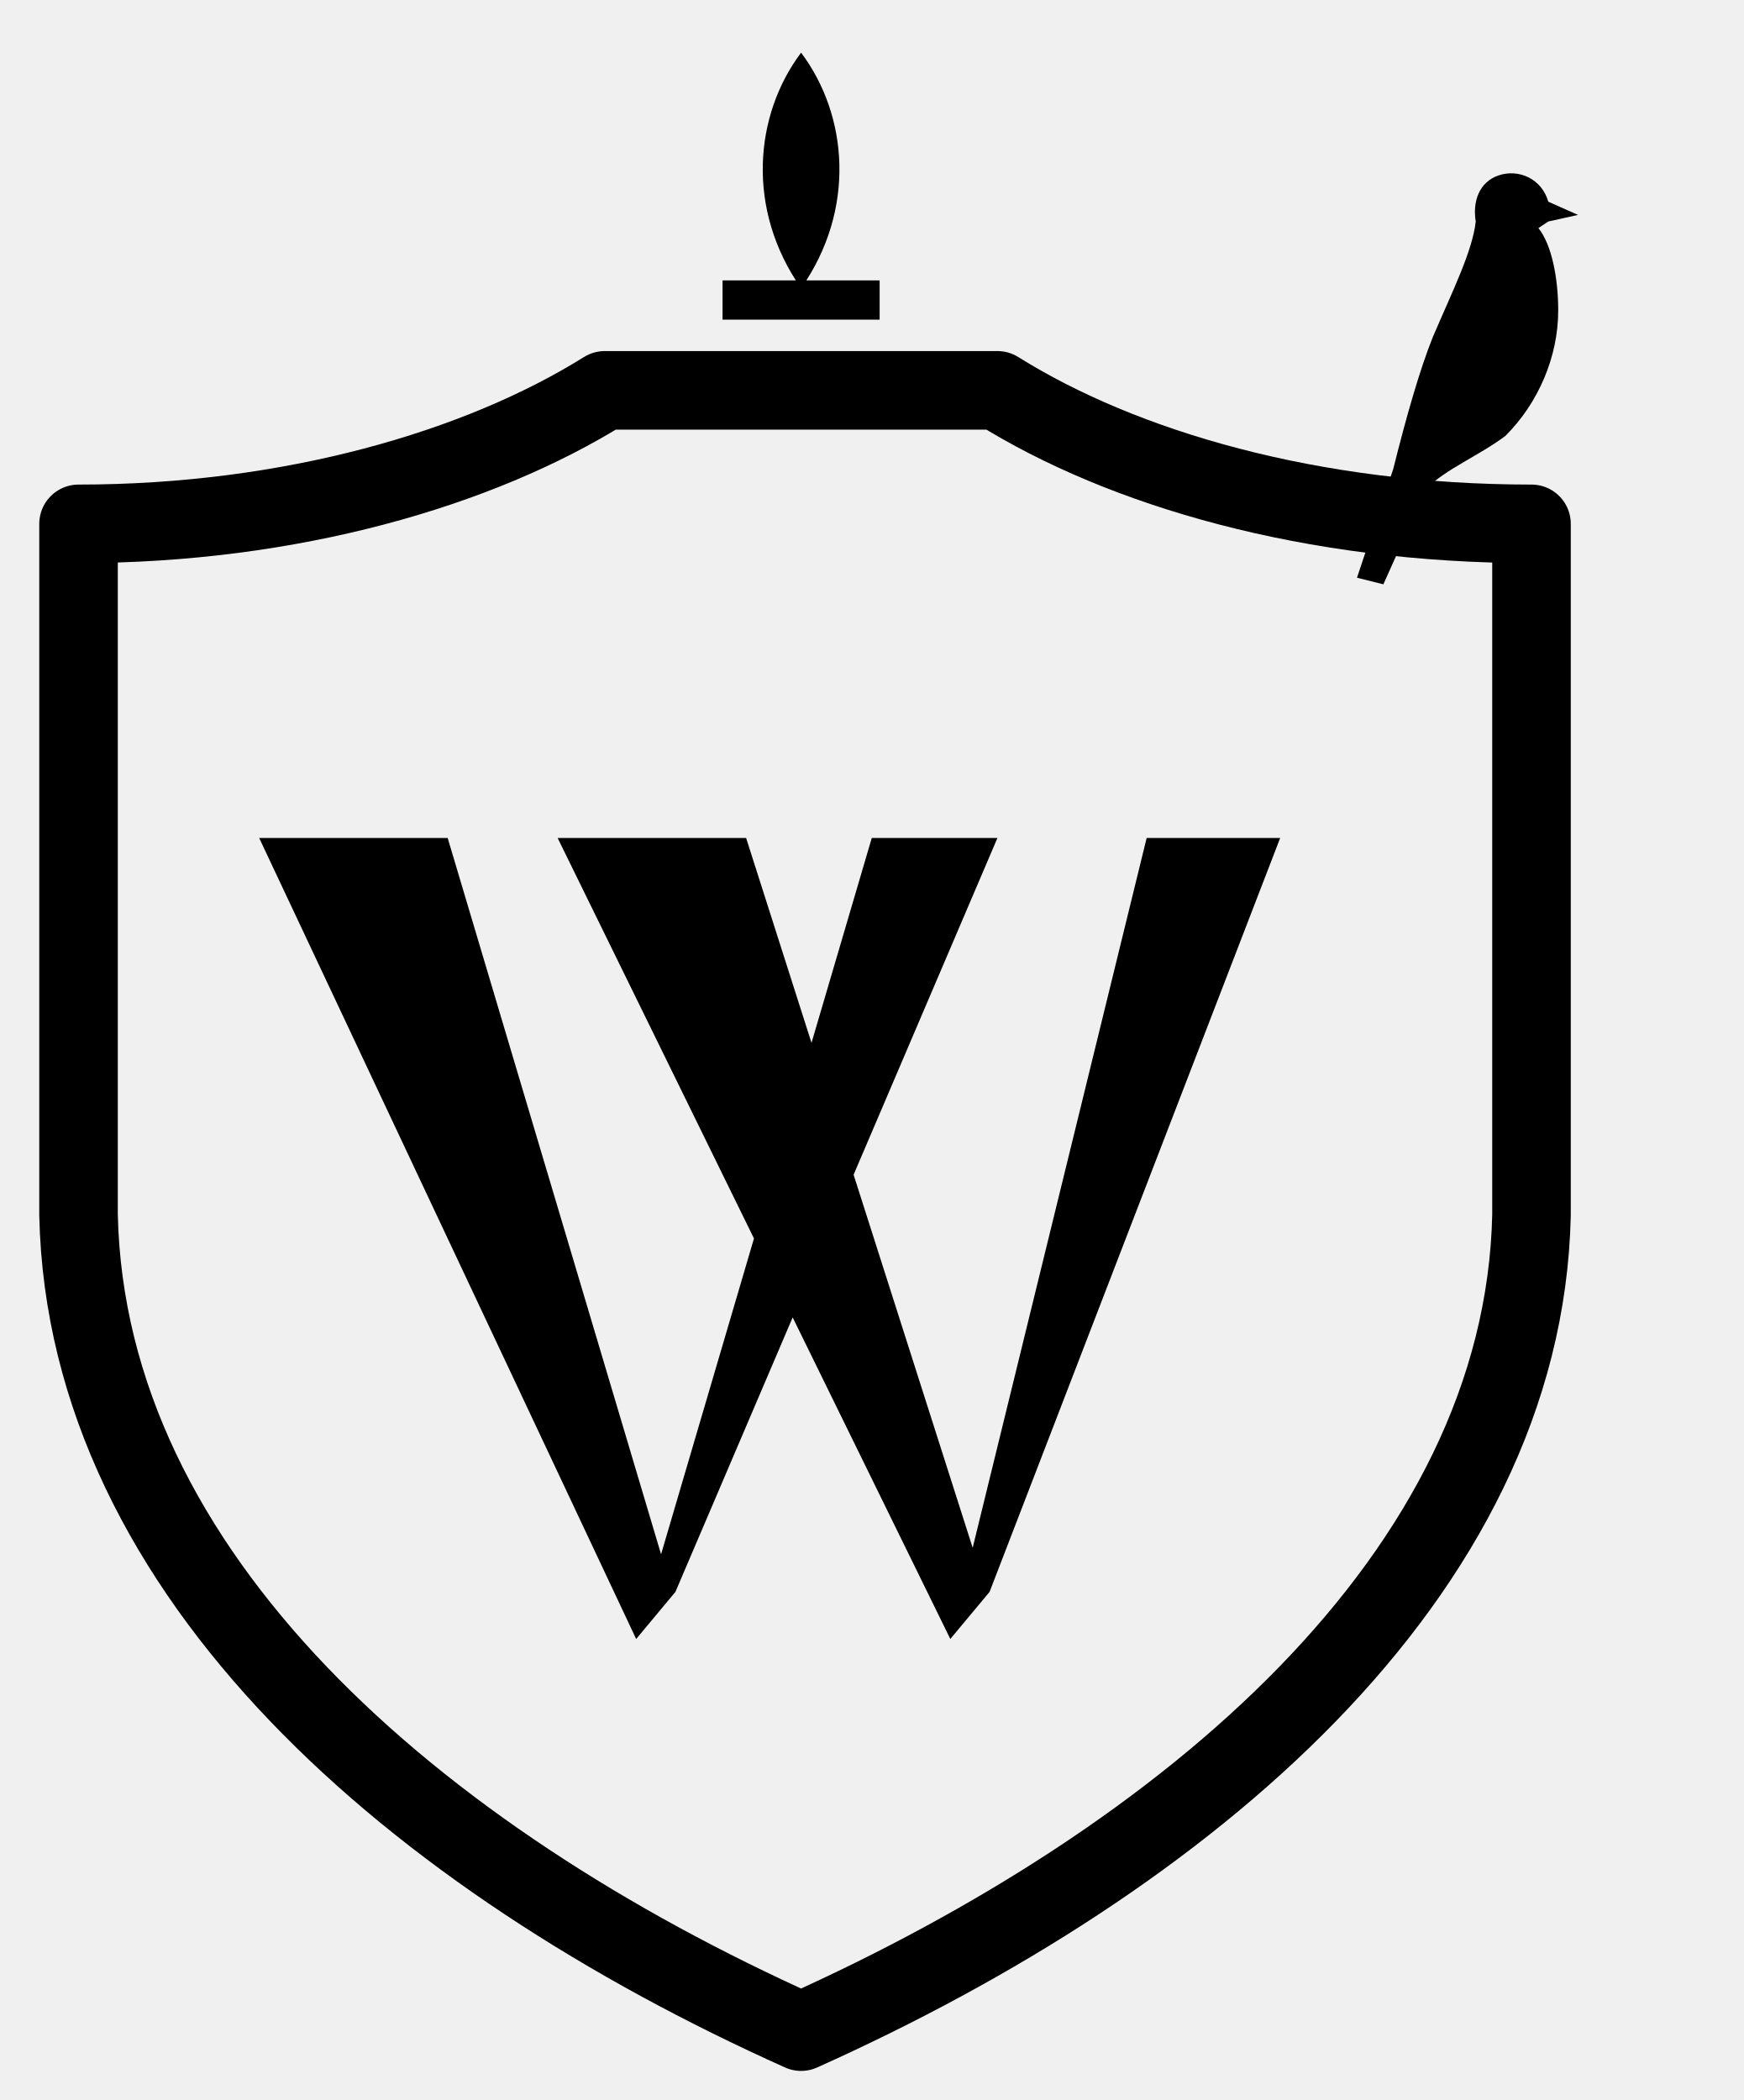
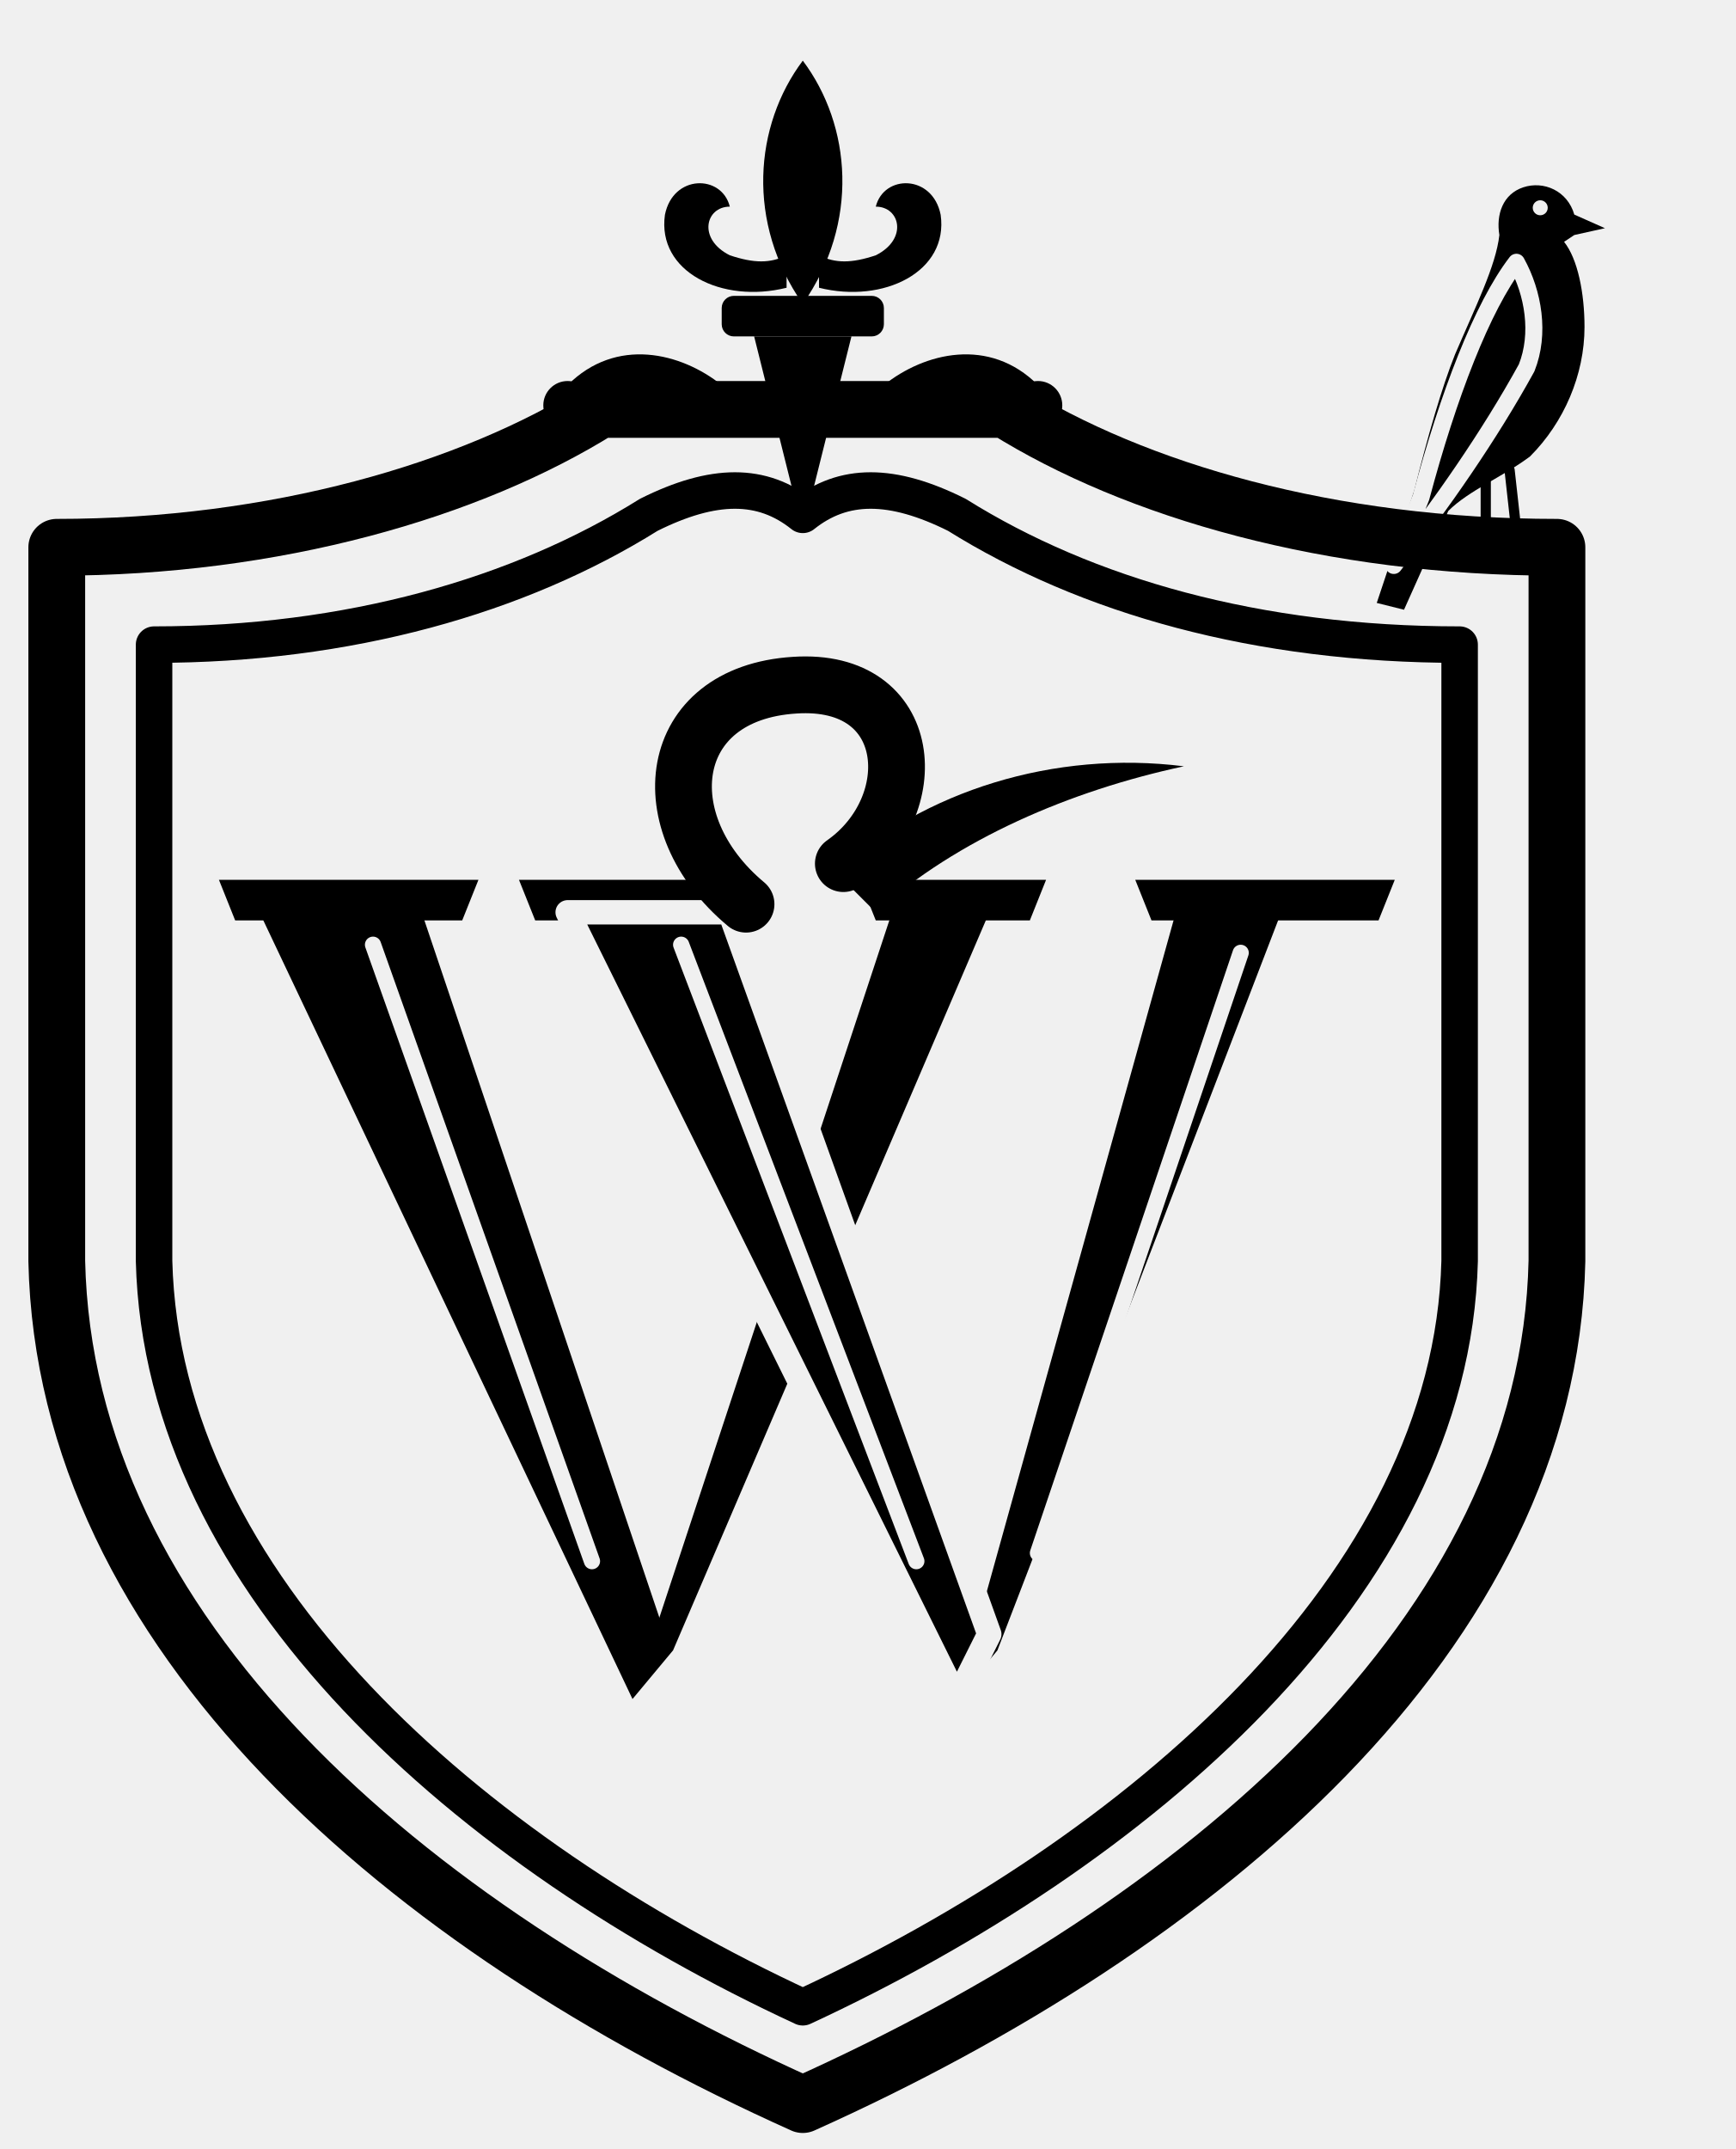
- <svg class="logo-crest" viewBox="55 14 222 266" width="44" height="53" aria-hidden="true" focusable="false">
-   <path d="M 65 80 C 92 80, 116 73, 132 63 L 182 63 C 198 73, 222 80, 250 80 L 250 168 C 249 214, 206 250, 157 272 C 108 250, 66 214, 65 168 Z" fill="none" stroke="currentColor" stroke-width="10" stroke-linejoin="round" />
-   <g fill="currentColor">
-     <path d="M 157 20 C 163 28, 164 40, 157 50 C 150 40, 151 28, 157 20 Z M 147 49 L 167 49 L 167 54 L 147 54 Z" />
-     <path d="M 88 120 L 112 120 L 140 214 L 136 222 Z M 136 222 L 166 120 L 182 120 L 141 216 Z M 126 120 L 150 120 L 180 214 L 176 222 Z M 176 222 L 201 120 L 218 120 L 181 216 Z" />
+ <svg class="logo-crest" viewBox="58 14 214 262" width="42" height="52" aria-hidden="true" focusable="false">
+   <defs>
+     <mask id="wp-crest-cut" maskUnits="userSpaceOnUse" x="0" y="0" width="330" height="300">
+       <rect x="0" y="0" width="330" height="300" fill="#fff" />
+       <g fill="none" stroke="#000" stroke-linejoin="round" stroke-linecap="round">
+         <path d="M 128 125 L 148 125 L 180 214 L 176 222 Z" stroke-width="3" />
+         <path d="M 104 129 L 131 205 M 142 129 L 171 205 M 211 130 L 186 204" stroke-width="2" />
+         <g transform="translate(266 31) scale(-0.42 0.42)">
+           <path d="M 50 33 C 60 46, 70 72, 78 102 L 86 122 C 72 104, 58 84, 47 64 C 43 54, 45 42, 50 33 Z" stroke-width="5" />
+           <circle cx="43" cy="17" r="2.2" fill="#000" stroke="none" />
+         </g>
+       </g>
+     </mask>
+   </defs>
+   <g fill="none" stroke="currentColor" stroke-linejoin="round">
+     <path d="M 65 80 C 92 80, 116 73, 132 63 L 182 63 C 198 73, 222 80, 250 80 L 250 168 C 249 214, 206 250, 157 272 C 108 250, 66 214, 65 168 Z" stroke-width="7" />
+     <path d="M 77 92 C 101 92, 122 86, 138 76 C 146 72, 152 72, 157 76 C 162 72, 168 72, 176 76 C 192 86, 213 92, 238 92 L 238 168 C 237 208, 198 241, 157 260 C 116 241, 78 208, 77 168 Z" stroke-width="4.5" />
+     <path d="M 150 124 C 138 114, 140 98, 156 97 C 171 96, 172 112, 162 119" stroke-width="7" stroke-linecap="round" />
+   </g>
+   <g fill="currentColor" mask="url(#wp-crest-cut)">
+     <path d="M 157 20 C 163 28, 164 40, 157 50 C 150 40, 151 28, 157 20 Z" />
+     <path d="M 155 48 C 147 50, 139 46, 140 39 C 141 34, 147 34, 148 38 C 145 38, 144 42, 148 44 C 151 45, 153 45, 155 44 Z" />
+     <path d="M 159 48 C 167 50, 175 46, 174 39 C 173 34, 167 34, 166 38 C 169 38, 170 42, 166 44 C 163 45, 161 45, 159 44 Z" />
+     <rect x="147" y="49" width="20" height="5" rx="1.5" />
+     <path d="M 151 54 L 163 54 L 157 78 Z" />
+     <path d="M 128 60 C 134 54, 142 56, 147 60 L 147 64 C 141 61, 135 61, 131 65 Z" />
+     <path d="M 186 60 C 180 54, 172 56, 167 60 L 167 64 C 173 61, 179 61, 183 65 Z" />
+     <circle cx="128" cy="62.5" r="3" />
+     <circle cx="186" cy="62.5" r="3" />
+     <path d="M 90 125 L 110 125 L 140 214 L 136 222 Z" />
+     <path d="M 136 222 L 168 125 L 180 125 L 141 216 Z" />
+     <path d="M 128 125 L 148 125 L 180 214 L 176 222 Z" />
+     <path d="M 176 222 L 203 125 L 216 125 L 181 216 Z" />
+     <path d="M 85 121 L 117 121 L 115 126 L 87 126 Z M 122 121 L 151 121 L 149 126 L 124 126 Z M 164 121 L 187 121 L 185 126 L 166 126 Z M 198 121 L 230 121 L 228 126 L 200 126 Z" />
+     <path d="M 161 120 C 172 110, 188 105, 204 107 C 190 110, 176 116, 166 125 Z" />
    <g transform="translate(266 31) scale(-0.42 0.42)">
      <path d="M 24 23 L 33 19 C 35 12, 42 9, 48 11 C 54 13, 56 19, 55 25 C 56 34, 62 46, 68 60 C 72 70, 76 84, 80 100 L 91 133 L 83 135 L 70 106 C 64 100, 54 96, 46 90 C 36 80, 30 66, 30 52 C 30 42, 32 32, 36 27 L 33 25 Z" />
+       <path d="M 52 94 L 50 112 M 59 97 L 59 112" fill="none" stroke="currentColor" stroke-width="3" stroke-linecap="round" />
    </g>
  </g>
</svg>
